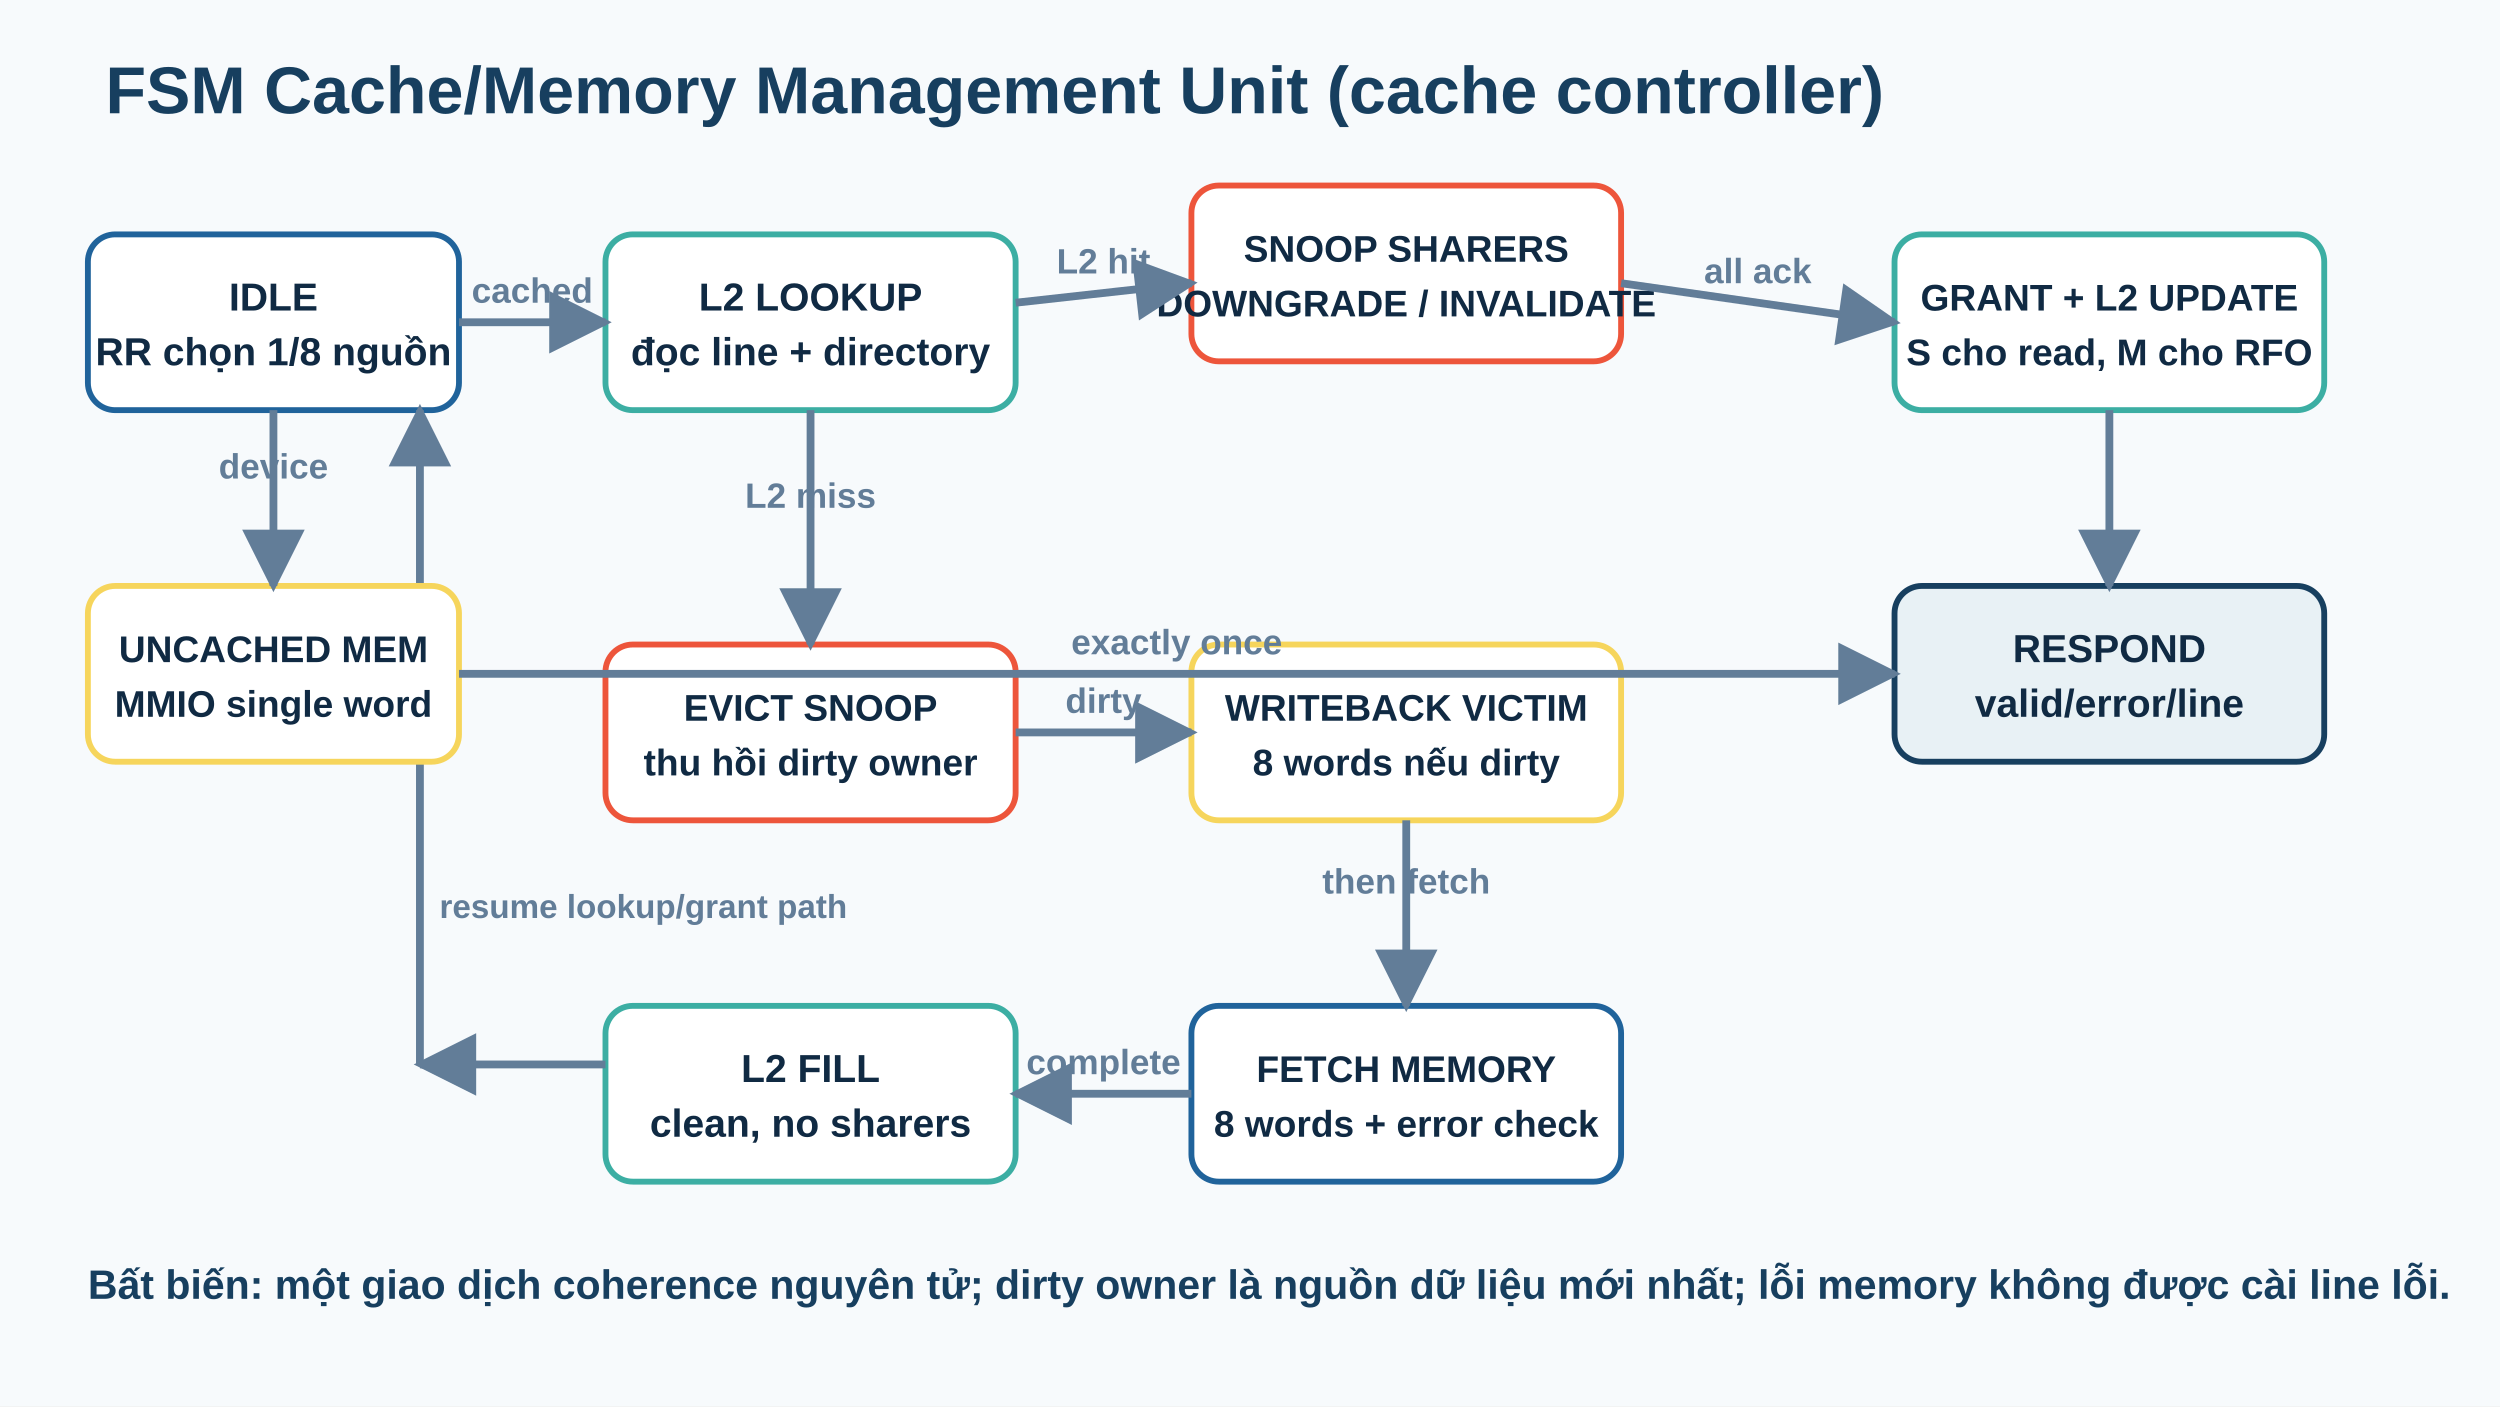
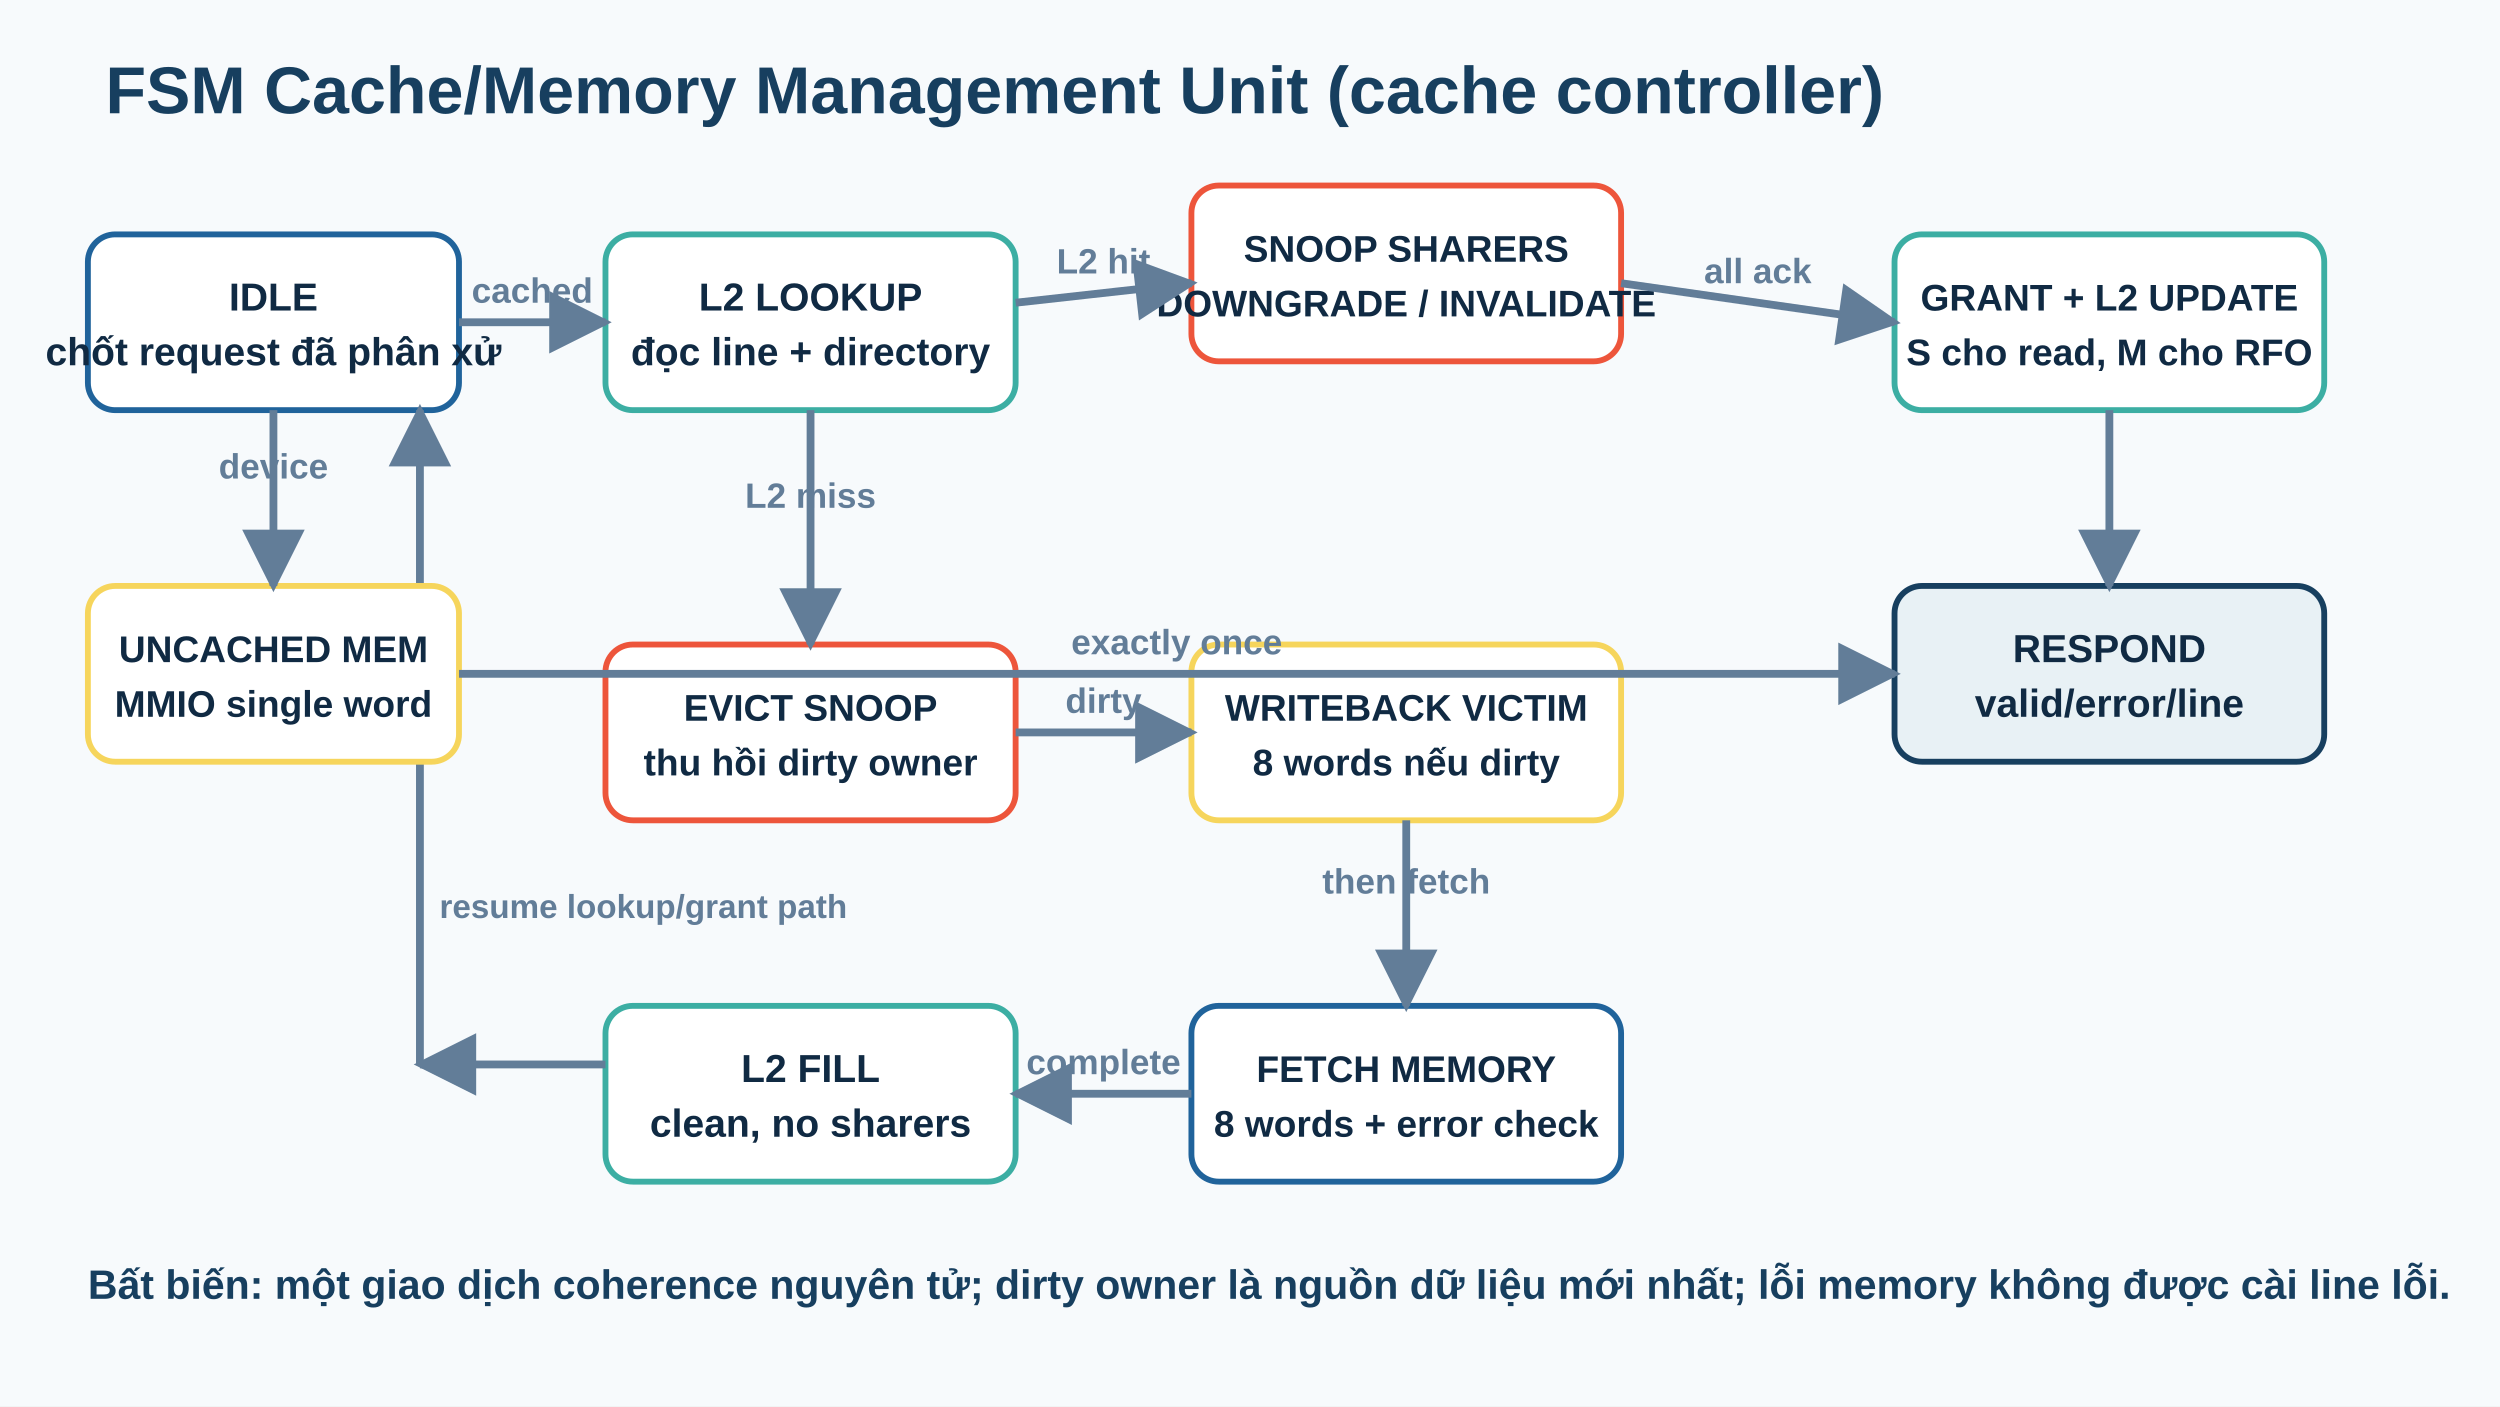
<svg xmlns="http://www.w3.org/2000/svg" width="1280" height="720" viewBox="0 0 1280 720">
  <defs>
    <marker id="arrow" viewBox="0 0 10 10" refX="9" refY="5" markerWidth="8" markerHeight="8" orient="auto-start-reverse">
      <path d="M 0 0 L 10 5 L 0 10 z" fill="#627D98" />
    </marker>
  </defs>
  <rect width="1280" height="720" fill="#F7FAFC" />
  <text x="54" y="58" font-family="Segoe UI, Arial, sans-serif" font-size="34" font-weight="750" text-anchor="start" fill="#173F5F">FSM Cache/Memory Management Unit (cache controller)</text>
  <rect x="45" y="120" width="190" height="90" rx="14" fill="#FFFFFF" stroke="#20639B" stroke-width="3" />
  <text x="140" y="159" font-family="Segoe UI, Arial, sans-serif" font-size="20" font-weight="650" text-anchor="middle" fill="#102A43">IDLE</text>
-   <text x="140" y="187" font-family="Segoe UI, Arial, sans-serif" font-size="20" font-weight="650" text-anchor="middle" fill="#102A43">RR chọn 1/8 nguồn</text>
+   <text x="140" y="187" font-family="Segoe UI, Arial, sans-serif" font-size="20" font-weight="650" text-anchor="middle" fill="#102A43">chốt request đã phân xử</text>
  <rect x="310" y="120" width="210" height="90" rx="14" fill="#FFFFFF" stroke="#3CAEA3" stroke-width="3" />
  <text x="415" y="159" font-family="Segoe UI, Arial, sans-serif" font-size="20" font-weight="650" text-anchor="middle" fill="#102A43">L2 LOOKUP</text>
  <text x="415" y="187" font-family="Segoe UI, Arial, sans-serif" font-size="20" font-weight="650" text-anchor="middle" fill="#102A43">đọc line + directory</text>
  <rect x="610" y="95" width="220" height="90" rx="14" fill="#FFFFFF" stroke="#ED553B" stroke-width="3" />
  <text x="720" y="134" font-family="Segoe UI, Arial, sans-serif" font-size="19" font-weight="650" text-anchor="middle" fill="#102A43">SNOOP SHARERS</text>
  <text x="720" y="162" font-family="Segoe UI, Arial, sans-serif" font-size="19" font-weight="650" text-anchor="middle" fill="#102A43">DOWNGRADE / INVALIDATE</text>
  <rect x="970" y="120" width="220" height="90" rx="14" fill="#FFFFFF" stroke="#3CAEA3" stroke-width="3" />
  <text x="1080" y="159" font-family="Segoe UI, Arial, sans-serif" font-size="19" font-weight="650" text-anchor="middle" fill="#102A43">GRANT + L2 UPDATE</text>
  <text x="1080" y="187" font-family="Segoe UI, Arial, sans-serif" font-size="19" font-weight="650" text-anchor="middle" fill="#102A43">S cho read, M cho RFO</text>
  <rect x="970" y="300" width="220" height="90" rx="14" fill="#E8F1F5" stroke="#173F5F" stroke-width="3" />
  <text x="1080" y="339" font-family="Segoe UI, Arial, sans-serif" font-size="20" font-weight="650" text-anchor="middle" fill="#102A43">RESPOND</text>
  <text x="1080" y="367" font-family="Segoe UI, Arial, sans-serif" font-size="20" font-weight="650" text-anchor="middle" fill="#102A43">valid/error/line</text>
  <line x1="235" y1="165" x2="310" y2="165" stroke="#627D98" stroke-width="4" marker-end="url(#arrow)" />
  <text x="272.5" y="155" font-family="Segoe UI, Arial, sans-serif" font-size="18" font-weight="600" text-anchor="middle" fill="#627D98">cached</text>
  <line x1="520" y1="155" x2="610" y2="145" stroke="#627D98" stroke-width="4" marker-end="url(#arrow)" />
  <text x="565" y="140" font-family="Segoe UI, Arial, sans-serif" font-size="18" font-weight="600" text-anchor="middle" fill="#627D98">L2 hit</text>
  <line x1="830" y1="145" x2="970" y2="165" stroke="#627D98" stroke-width="4" marker-end="url(#arrow)" />
  <text x="900" y="145" font-family="Segoe UI, Arial, sans-serif" font-size="18" font-weight="600" text-anchor="middle" fill="#627D98">all ack</text>
  <line x1="1080" y1="210" x2="1080" y2="300" stroke="#627D98" stroke-width="4" marker-end="url(#arrow)" />
  <rect x="310" y="330" width="210" height="90" rx="14" fill="#FFFFFF" stroke="#ED553B" stroke-width="3" />
  <text x="415" y="369" font-family="Segoe UI, Arial, sans-serif" font-size="19" font-weight="650" text-anchor="middle" fill="#102A43">EVICT SNOOP</text>
  <text x="415" y="397" font-family="Segoe UI, Arial, sans-serif" font-size="19" font-weight="650" text-anchor="middle" fill="#102A43">thu hồi dirty owner</text>
  <rect x="610" y="330" width="220" height="90" rx="14" fill="#FFFFFF" stroke="#F6D55C" stroke-width="3" />
  <text x="720" y="369" font-family="Segoe UI, Arial, sans-serif" font-size="19" font-weight="650" text-anchor="middle" fill="#102A43">WRITEBACK VICTIM</text>
  <text x="720" y="397" font-family="Segoe UI, Arial, sans-serif" font-size="19" font-weight="650" text-anchor="middle" fill="#102A43">8 words nếu dirty</text>
  <rect x="610" y="515" width="220" height="90" rx="14" fill="#FFFFFF" stroke="#20639B" stroke-width="3" />
  <text x="720" y="554" font-family="Segoe UI, Arial, sans-serif" font-size="19" font-weight="650" text-anchor="middle" fill="#102A43">FETCH MEMORY</text>
  <text x="720" y="582" font-family="Segoe UI, Arial, sans-serif" font-size="19" font-weight="650" text-anchor="middle" fill="#102A43">8 words + error check</text>
  <rect x="310" y="515" width="210" height="90" rx="14" fill="#FFFFFF" stroke="#3CAEA3" stroke-width="3" />
  <text x="415" y="554" font-family="Segoe UI, Arial, sans-serif" font-size="20" font-weight="650" text-anchor="middle" fill="#102A43">L2 FILL</text>
  <text x="415" y="582" font-family="Segoe UI, Arial, sans-serif" font-size="20" font-weight="650" text-anchor="middle" fill="#102A43">clean, no sharers</text>
  <line x1="415" y1="210" x2="415" y2="330" stroke="#627D98" stroke-width="4" marker-end="url(#arrow)" />
  <text x="415" y="260" font-family="Segoe UI, Arial, sans-serif" font-size="18" font-weight="600" text-anchor="middle" fill="#627D98">L2 miss</text>
  <line x1="520" y1="375" x2="610" y2="375" stroke="#627D98" stroke-width="4" marker-end="url(#arrow)" />
  <text x="565" y="365" font-family="Segoe UI, Arial, sans-serif" font-size="18" font-weight="600" text-anchor="middle" fill="#627D98">dirty</text>
  <line x1="720" y1="420" x2="720" y2="515" stroke="#627D98" stroke-width="4" marker-end="url(#arrow)" />
  <text x="720" y="457.5" font-family="Segoe UI, Arial, sans-serif" font-size="18" font-weight="600" text-anchor="middle" fill="#627D98">then fetch</text>
  <line x1="610" y1="560" x2="520" y2="560" stroke="#627D98" stroke-width="4" marker-end="url(#arrow)" />
  <text x="565" y="550" font-family="Segoe UI, Arial, sans-serif" font-size="18" font-weight="600" text-anchor="middle" fill="#627D98">complete</text>
  <line x1="310" y1="545" x2="215" y2="545" stroke="#627D98" stroke-width="4" marker-end="url(#arrow)" />
  <line x1="215" y1="545" x2="215" y2="210" stroke="#627D98" stroke-width="4" marker-end="url(#arrow)" />
  <text x="225" y="470" font-family="Segoe UI, Arial, sans-serif" font-size="17" font-weight="600" text-anchor="start" fill="#627D98">resume lookup/grant path</text>
  <rect x="45" y="300" width="190" height="90" rx="14" fill="#FFFFFF" stroke="#F6D55C" stroke-width="3" />
  <text x="140" y="339" font-family="Segoe UI, Arial, sans-serif" font-size="19" font-weight="650" text-anchor="middle" fill="#102A43">UNCACHED MEM</text>
  <text x="140" y="367" font-family="Segoe UI, Arial, sans-serif" font-size="19" font-weight="650" text-anchor="middle" fill="#102A43">MMIO single word</text>
  <line x1="140" y1="210" x2="140" y2="300" stroke="#627D98" stroke-width="4" marker-end="url(#arrow)" />
  <text x="140" y="245" font-family="Segoe UI, Arial, sans-serif" font-size="18" font-weight="600" text-anchor="middle" fill="#627D98">device</text>
  <line x1="235" y1="345" x2="970" y2="345" stroke="#627D98" stroke-width="4" marker-end="url(#arrow)" />
  <text x="602.5" y="335" font-family="Segoe UI, Arial, sans-serif" font-size="18" font-weight="600" text-anchor="middle" fill="#627D98">exactly once</text>
  <text x="45" y="665" font-family="Segoe UI, Arial, sans-serif" font-size="21" font-weight="650" text-anchor="start" fill="#173F5F">Bất biến: một giao dịch coherence nguyên tử; dirty owner là nguồn dữ liệu mới nhất; lỗi memory không được cài line lỗi.</text>
</svg>
